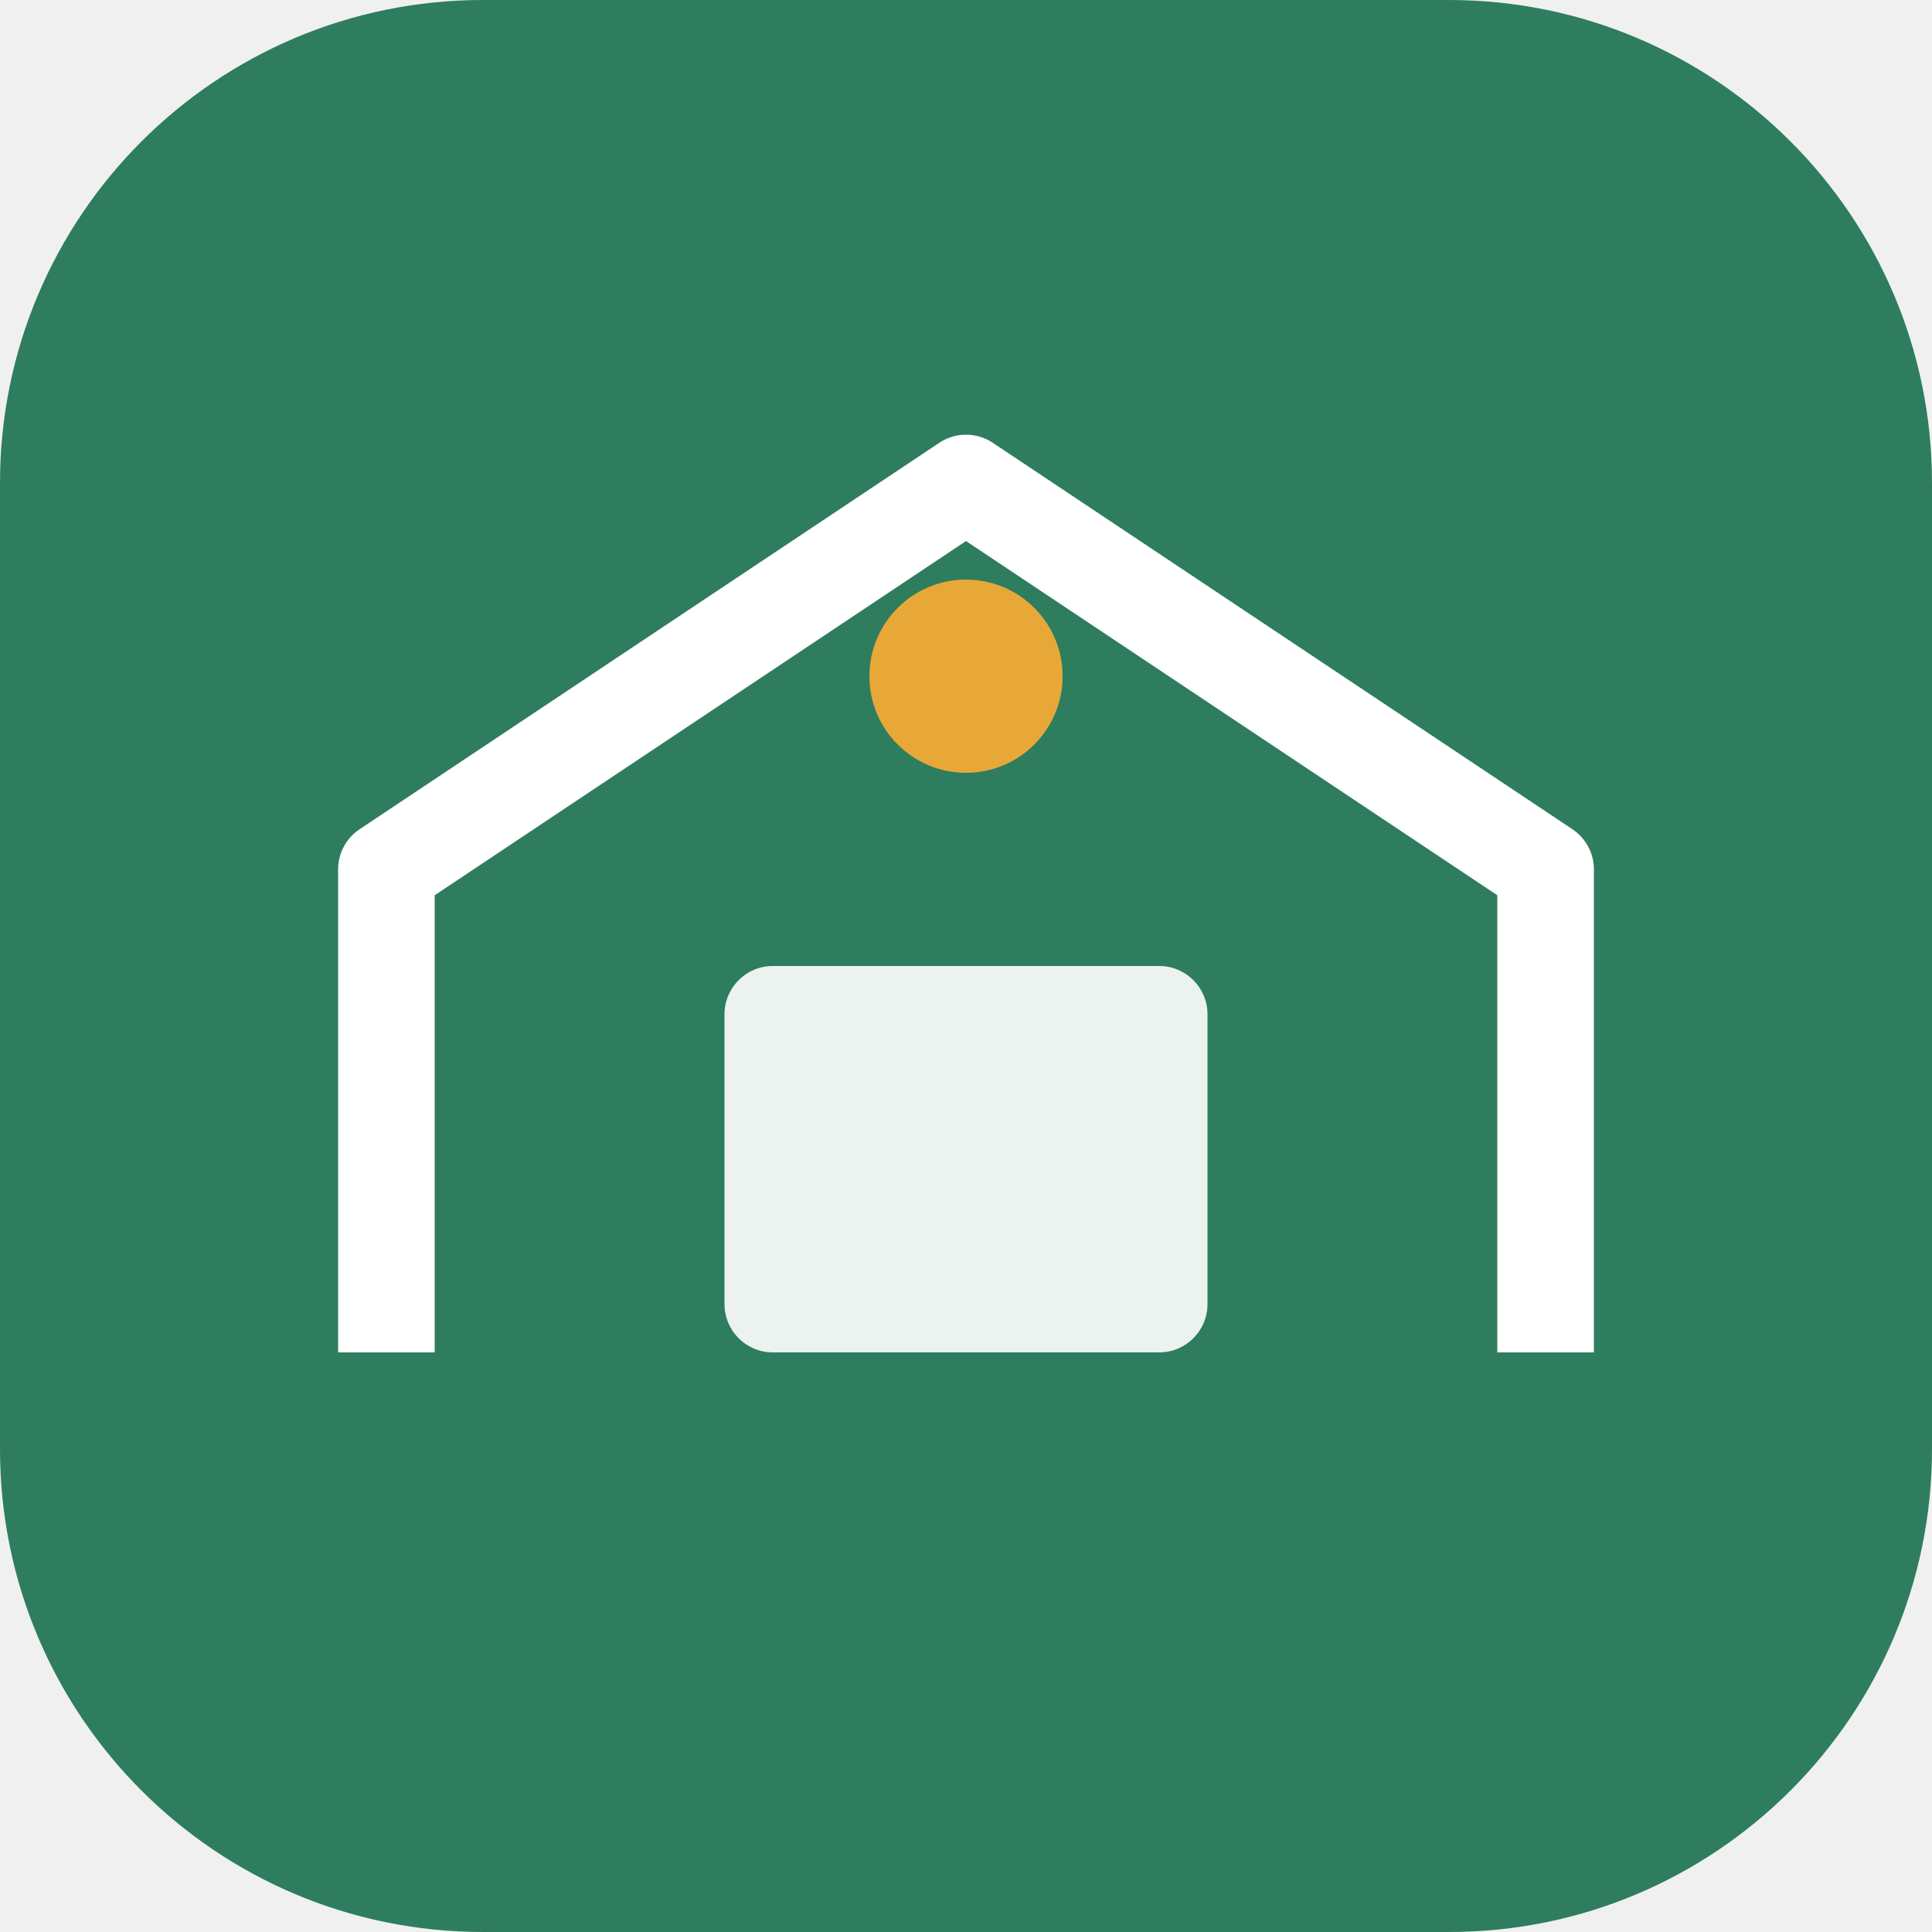
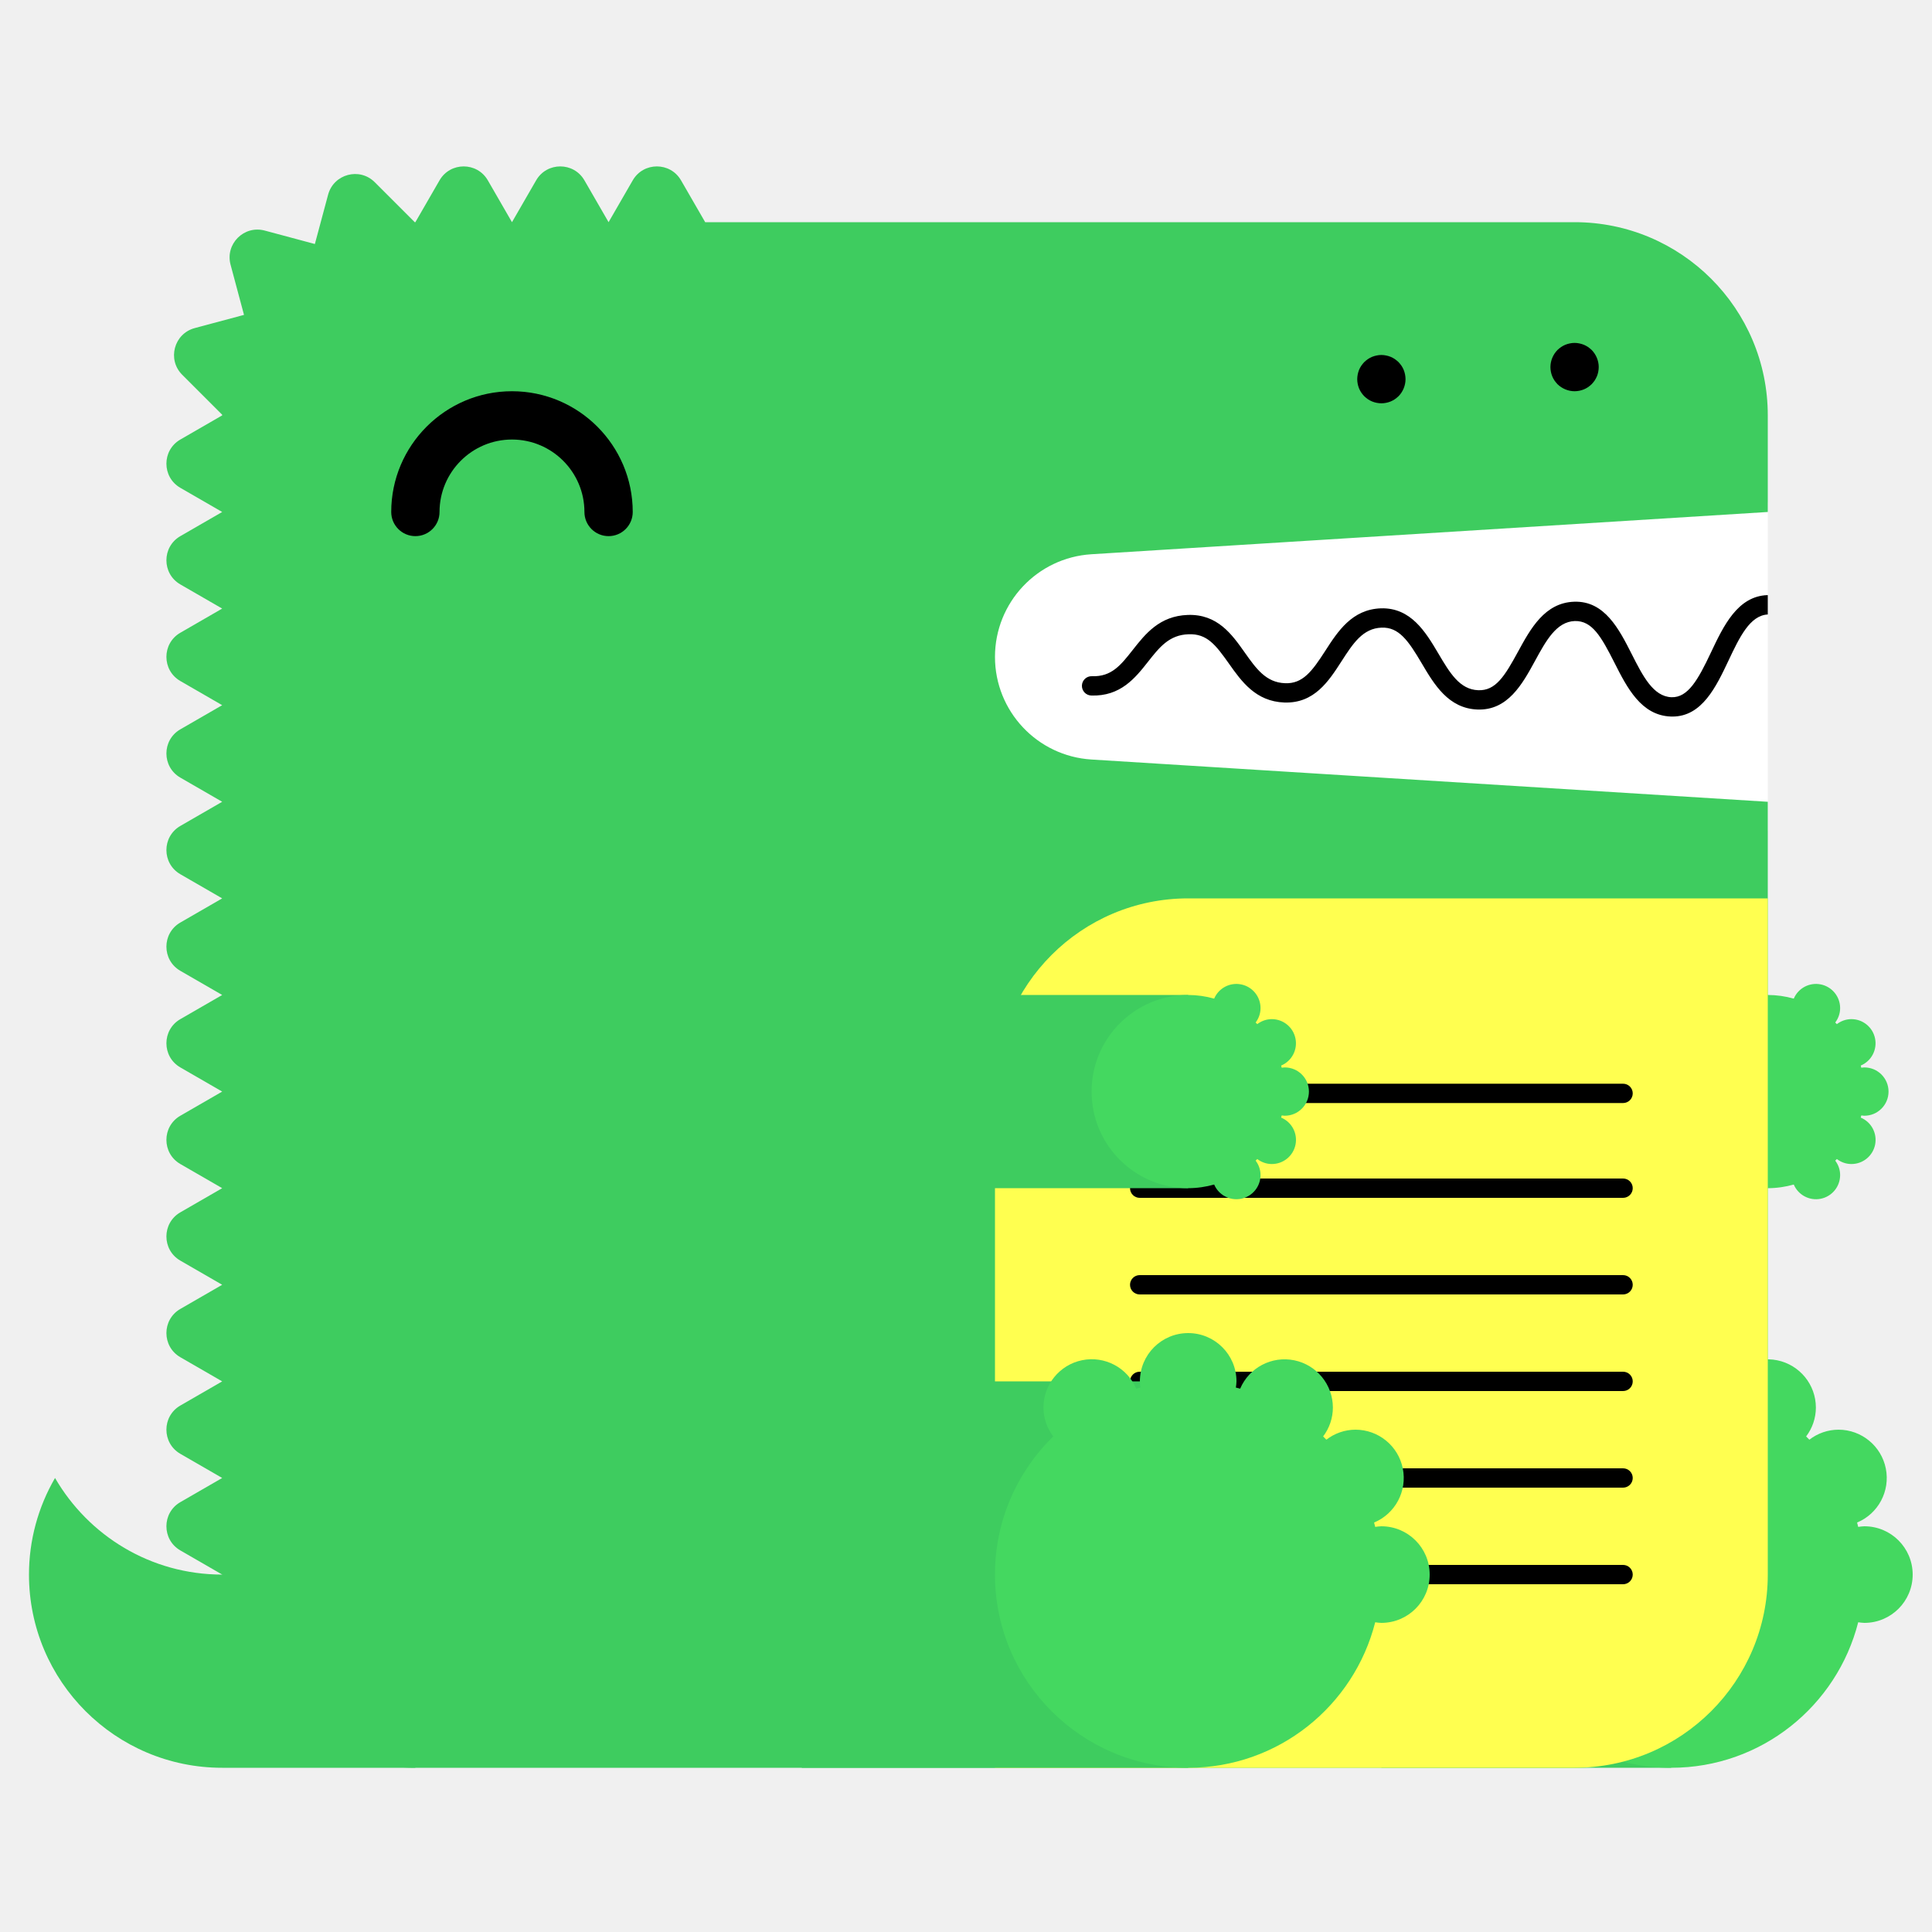
- <svg xmlns="http://www.w3.org/2000/svg" viewBox="0 0 40 40" fill="none">
-   <rect width="40" height="40" rx="10" fill="#2e7d5e" />
-   <path d="M8 28V18l12-8 12 8v10" stroke="white" stroke-width="2" stroke-linejoin="round" />
-   <rect x="15" y="20" width="10" height="8" rx="1" fill="white" opacity="0.9" />
-   <circle cx="20" cy="14" r="2" fill="#e8a838" />
+ <svg xmlns="http://www.w3.org/2000/svg" width="200" height="200" viewBox="0 0 200 200">
+   <g fill="none" fill-rule="evenodd">
+     <path fill="#FFF" d="M99 52h84v34H99z" />
+     <path d="M23 163c-7.398 0-13.843-4.027-17.303-10A19.886 19.886 0 0 0 3 163c0 11.046 8.954 20 20 20h20v-20H23z" fill="#3ECC5F" />
+     <path d="M112.98 57.376L183 53V43c0-11.046-8.954-20-20-20H73l-2.5-4.33c-1.112-1.925-3.889-1.925-5 0L63 23l-2.5-4.33c-1.111-1.925-3.889-1.925-5 0L53 23l-2.5-4.33c-1.111-1.925-3.889-1.925-5 0L43 23c-.022 0-.042.003-.065.003l-4.142-4.141c-1.57-1.571-4.252-.853-4.828 1.294l-1.369 5.104-5.192-1.392c-2.148-.575-4.111 1.389-3.535 3.536l1.39 5.193-5.102 1.367c-2.148.576-2.867 3.259-1.296 4.83l4.142 4.142c0 .021-.003.042-.003.064l-4.33 2.5c-1.925 1.111-1.925 3.889 0 5L23 53l-4.33 2.5c-1.925 1.111-1.925 3.889 0 5L23 63l-4.33 2.5c-1.925 1.111-1.925 3.889 0 5L23 73l-4.33 2.5c-1.925 1.111-1.925 3.889 0 5L23 83l-4.33 2.5c-1.925 1.111-1.925 3.889 0 5L23 93l-4.33 2.5c-1.925 1.111-1.925 3.889 0 5L23 103l-4.33 2.5c-1.925 1.111-1.925 3.889 0 5L23 113l-4.33 2.5c-1.925 1.111-1.925 3.889 0 5L23 123l-4.33 2.5c-1.925 1.111-1.925 3.889 0 5L23 133l-4.33 2.5c-1.925 1.111-1.925 3.889 0 5L23 143l-4.33 2.5c-1.925 1.111-1.925 3.889 0 5L23 153l-4.33 2.5c-1.925 1.111-1.925 3.889 0 5L23 163c0 11.046 8.954 20 20 20h120c11.046 0 20-8.954 20-20V83l-70.02-4.376A10.645 10.645 0 0 1 103 68c0-5.621 4.37-10.273 9.98-10.624" fill="#3ECC5F" />
+     <path fill="#3ECC5F" d="M143 183h30v-40h-30z" />
+     <path d="M193 158c-.219 0-.428.037-.639.064-.038-.15-.074-.301-.116-.451A5 5 0 0 0 190.32 148a4.96 4.96 0 0 0-3.016 1.036 26.531 26.531 0 0 0-.335-.336 4.955 4.955 0 0 0 1.011-2.987 5 5 0 0 0-9.599-1.959c-.148-.042-.297-.077-.445-.115.027-.211.064-.42.064-.639a5 5 0 0 0-5-5 5 5 0 0 0-5 5c0 .219.037.428.064.639-.148.038-.297.073-.445.115a4.998 4.998 0 0 0-9.599 1.959c0 1.125.384 2.151 1.011 2.987-3.717 3.632-6.031 8.693-6.031 14.3 0 11.046 8.954 20 20 20 9.339 0 17.16-6.41 19.361-15.064.211.027.42.064.639.064a5 5 0 0 0 5-5 5 5 0 0 0-5-5" fill="#44D860" />
+     <path fill="#3ECC5F" d="M153 123h30v-20h-30z" />
+     <path d="M193 115.5a2.5 2.5 0 1 0 0-5c-.109 0-.214.019-.319.032-.02-.075-.037-.15-.058-.225a2.501 2.501 0 0 0-.963-4.807c-.569 0-1.088.197-1.508.518a6.653 6.653 0 0 0-.168-.168c.314-.417.506-.931.506-1.494a2.5 2.5 0 0 0-4.8-.979A9.987 9.987 0 0 0 183 103c-5.522 0-10 4.478-10 10s4.478 10 10 10c.934 0 1.833-.138 2.69-.377a2.5 2.5 0 0 0 4.8-.979c0-.563-.192-1.077-.506-1.494.057-.055.113-.111.168-.168.42.321.939.518 1.508.518a2.5 2.5 0 0 0 .963-4.807c.021-.074.038-.15.058-.225.105.013.21.032.319.032" fill="#44D860" />
+     <path d="M63 55.5a2.5 2.5 0 0 1-2.5-2.5c0-4.136-3.364-7.5-7.5-7.5s-7.5 3.364-7.5 7.5a2.5 2.5 0 1 1-5 0c0-6.893 5.607-12.5 12.5-12.5S65.5 46.107 65.5 53a2.5 2.5 0 0 1-2.5 2.5" fill="#000" />
+     <path d="M103 183h60c11.046 0 20-8.954 20-20V93h-60c-11.046 0-20 8.954-20 20v70z" fill="#FFFF50" />
+     <path d="M168.02 124h-50.04a1 1 0 1 1 0-2h50.04a1 1 0 1 1 0 2m0 20h-50.04a1 1 0 1 1 0-2h50.04a1 1 0 1 1 0 2m0 20h-50.04a1 1 0 1 1 0-2h50.04a1 1 0 1 1 0 2m0-49.814h-50.04a1 1 0 1 1 0-2h50.04a1 1 0 1 1 0 2m0 19.814h-50.04a1 1 0 1 1 0-2h50.04a1 1 0 1 1 0 2m0 20h-50.04a1 1 0 1 1 0-2h50.04a1 1 0 1 1 0 2M183 61.611c-.012 0-.022-.006-.034-.005-3.09.105-4.552 3.196-5.842 5.923-1.346 2.85-2.387 4.703-4.093 4.647-1.889-.068-2.969-2.202-4.113-4.46-1.314-2.594-2.814-5.536-5.963-5.426-3.046.104-4.513 2.794-5.807 5.167-1.377 2.528-2.314 4.065-4.121 3.994-1.927-.07-2.951-1.805-4.136-3.813-1.321-2.236-2.848-4.75-5.936-4.664-2.994.103-4.465 2.385-5.763 4.4-1.373 2.13-2.335 3.428-4.165 3.351-1.973-.07-2.992-1.51-4.171-3.177-1.324-1.873-2.816-3.993-5.895-3.89-2.928.1-4.399 1.97-5.696 3.618-1.232 1.564-2.194 2.802-4.229 2.724a1 1 0 0 0-.072 2c3.017.101 4.545-1.8 5.872-3.487 1.177-1.496 2.193-2.787 4.193-2.855 1.926-.082 2.829 1.115 4.195 3.045 1.297 1.834 2.769 3.914 5.731 4.021 3.103.104 4.596-2.215 5.918-4.267 1.182-1.834 2.202-3.417 4.15-3.484 1.793-.067 2.769 1.35 4.145 3.681 1.297 2.197 2.766 4.686 5.787 4.796 3.125.108 4.634-2.62 5.949-5.035 1.139-2.088 2.214-4.06 4.119-4.126 1.793-.042 2.728 1.595 4.111 4.33 1.292 2.553 2.757 5.445 5.825 5.556l.169.003c3.064 0 4.518-3.075 5.805-5.794 1.139-2.41 2.217-4.68 4.067-4.773v-2z" fill="#000" />
+     <path fill="#3ECC5F" d="M83 183h40v-40H83z" />
+     <path d="M143 158c-.219 0-.428.037-.639.064-.038-.15-.074-.301-.116-.451A5 5 0 0 0 140.32 148a4.96 4.96 0 0 0-3.016 1.036 26.531 26.531 0 0 0-.335-.336 4.955 4.955 0 0 0 1.011-2.987 5 5 0 0 0-9.599-1.959c-.148-.042-.297-.077-.445-.115.027-.211.064-.42.064-.639a5 5 0 0 0-5-5 5 5 0 0 0-5 5c0 .219.037.428.064.639-.148.038-.297.073-.445.115a4.998 4.998 0 0 0-9.599 1.959c0 1.125.384 2.151 1.011 2.987-3.717 3.632-6.031 8.693-6.031 14.3 0 11.046 8.954 20 20 20 9.339 0 17.16-6.41 19.361-15.064.211.027.42.064.639.064a5 5 0 0 0 5-5 5 5 0 0 0-5-5" fill="#44D860" />
+     <path fill="#3ECC5F" d="M83 123h40v-20H83z" />
+     <path d="M133 115.5a2.5 2.5 0 1 0 0-5c-.109 0-.214.019-.319.032-.02-.075-.037-.15-.058-.225a2.501 2.501 0 0 0-.963-4.807c-.569 0-1.088.197-1.508.518a6.653 6.653 0 0 0-.168-.168c.314-.417.506-.931.506-1.494a2.5 2.5 0 0 0-4.8-.979A9.987 9.987 0 0 0 123 103c-5.522 0-10 4.478-10 10s4.478 10 10 10c.934 0 1.833-.138 2.69-.377a2.5 2.5 0 0 0 4.8-.979c0-.563-.192-1.077-.506-1.494.057-.055.113-.111.168-.168.42.321.939.518 1.508.518a2.5 2.5 0 0 0 .963-4.807c.021-.074.038-.15.058-.225.105.013.21.032.319.032" fill="#44D860" />
+     <path d="M143 41.75c-.16 0-.33-.02-.49-.05a2.52 2.52 0 0 1-.47-.14c-.15-.06-.29-.14-.431-.23-.13-.09-.259-.2-.38-.31-.109-.12-.219-.24-.309-.38s-.17-.28-.231-.43a2.619 2.619 0 0 1-.189-.96c0-.16.02-.33.05-.49.03-.16.08-.31.139-.47.061-.15.141-.29.231-.43.09-.13.2-.26.309-.38.121-.11.25-.22.38-.31.141-.09.281-.17.431-.23.149-.06.31-.11.47-.14.32-.07.65-.07.98 0 .159.03.32.08.47.14.149.06.29.14.43.23.13.09.259.2.38.31.11.12.22.25.31.38.09.14.17.28.23.43.06.16.11.31.14.47.029.16.05.33.05.49 0 .66-.271 1.31-.73 1.77-.121.11-.25.22-.38.31-.14.09-.281.17-.43.23a2.565 2.565 0 0 1-.96.19m20-1.25c-.66 0-1.3-.27-1.771-.73a3.802 3.802 0 0 1-.309-.38c-.09-.14-.17-.28-.231-.43a2.619 2.619 0 0 1-.189-.96c0-.66.27-1.3.729-1.77.121-.11.25-.22.38-.31.141-.09.281-.17.431-.23.149-.06.31-.11.47-.14.32-.07.66-.07.98 0 .159.03.32.08.47.14.149.06.29.14.43.23.13.09.259.2.38.31.459.47.73 1.11.73 1.77 0 .16-.021.33-.05.49-.03.16-.08.32-.14.47-.07.15-.14.29-.23.43-.09.13-.2.26-.31.38-.121.11-.25.22-.38.31-.14.09-.281.17-.43.23a2.565 2.565 0 0 1-.96.19" fill="#000" />
+   </g>
</svg>
